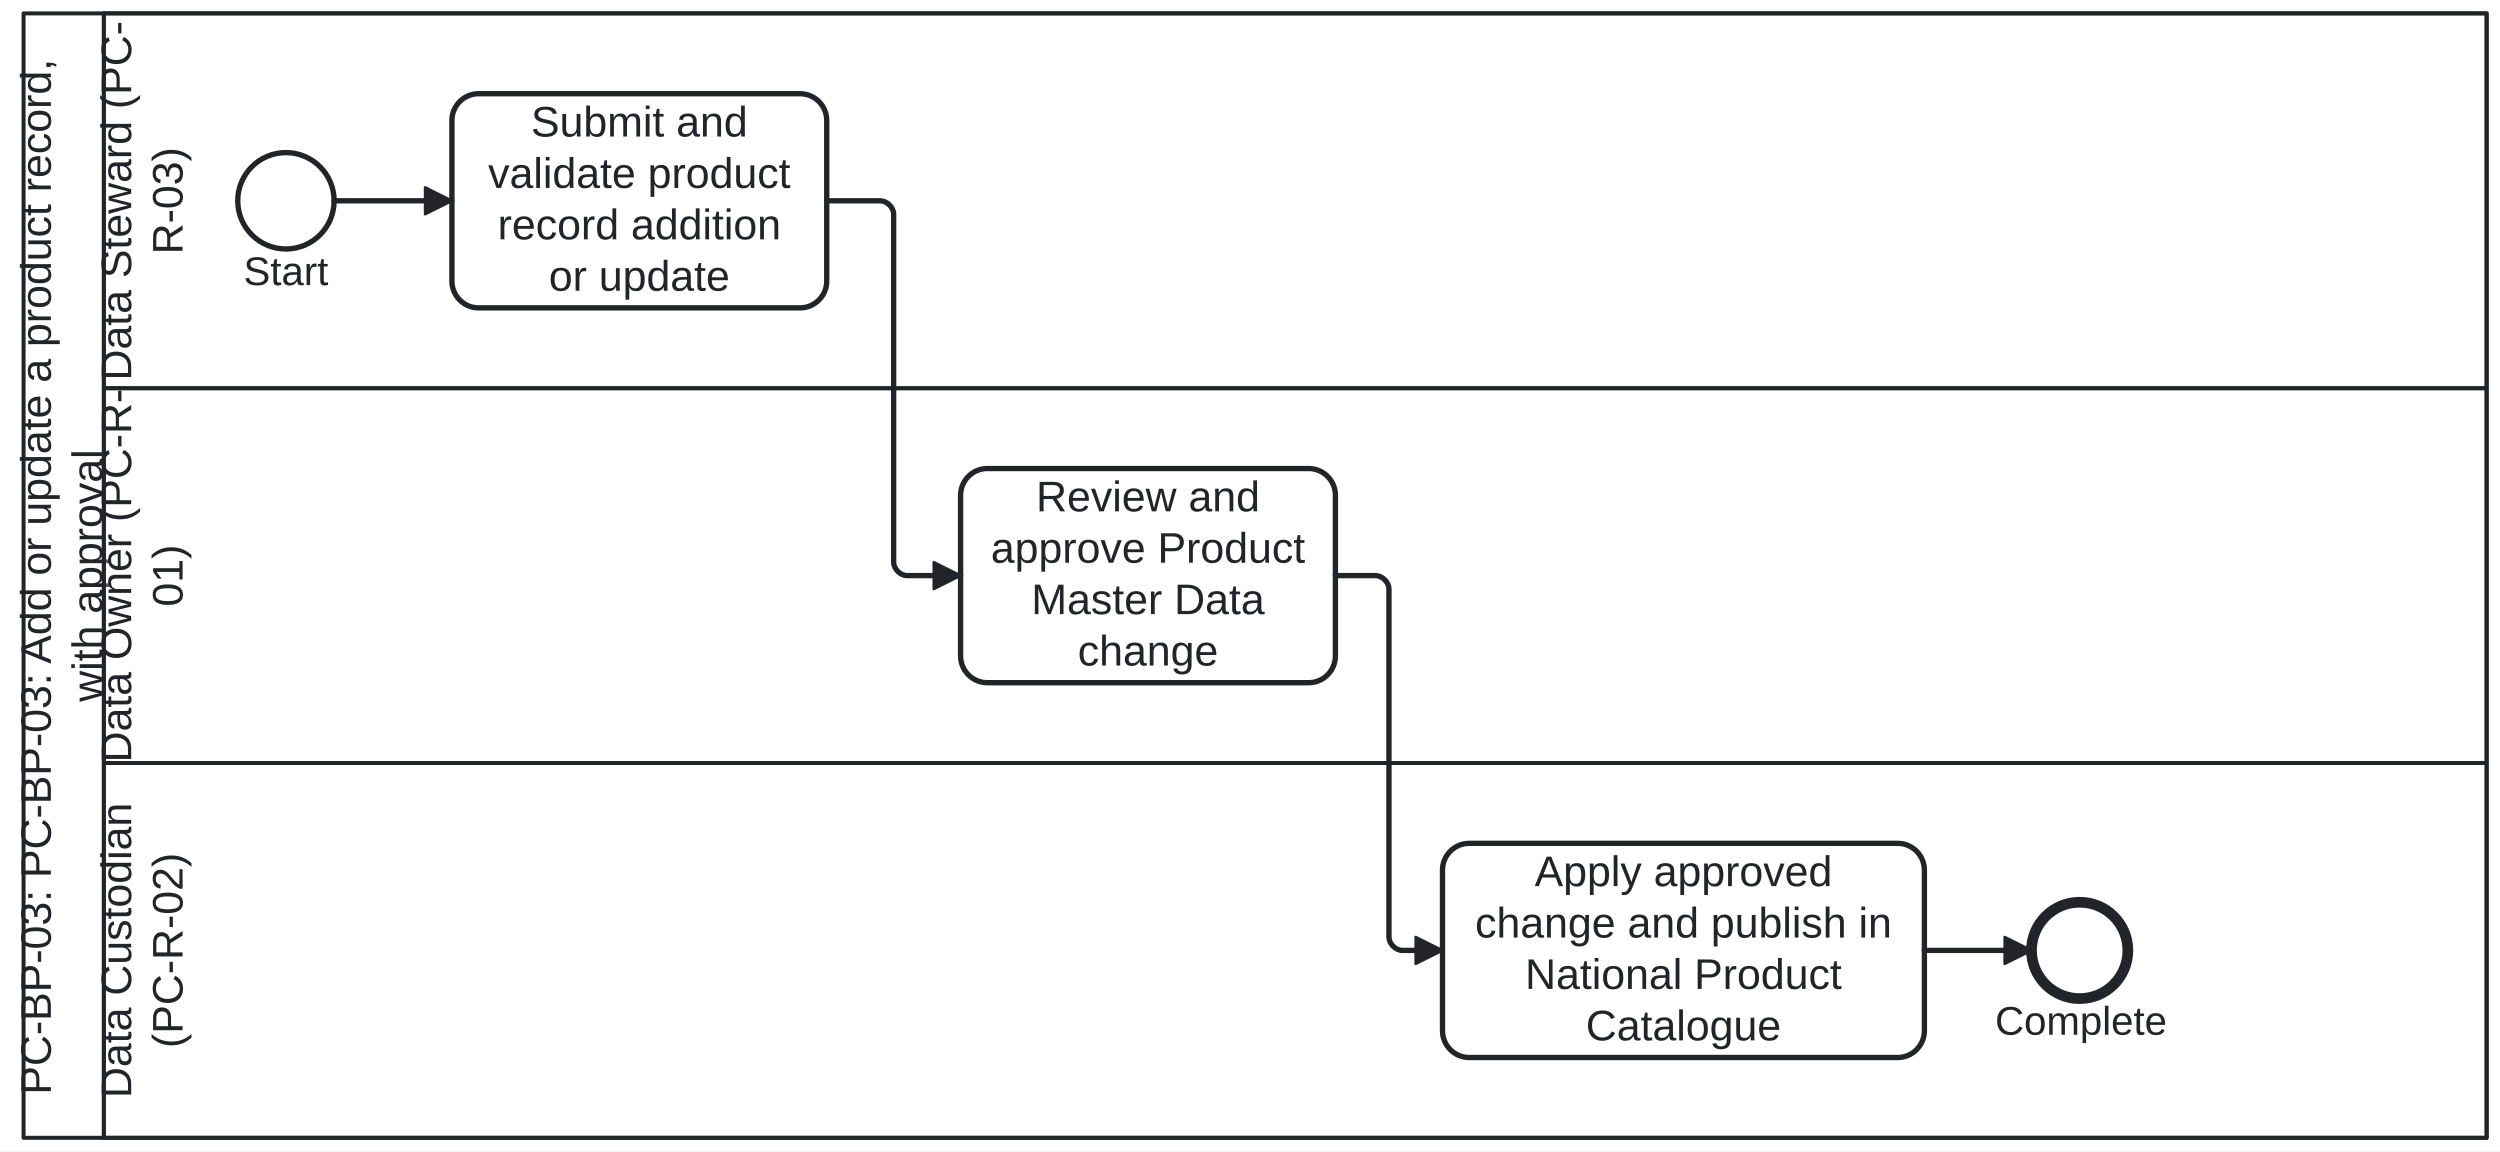
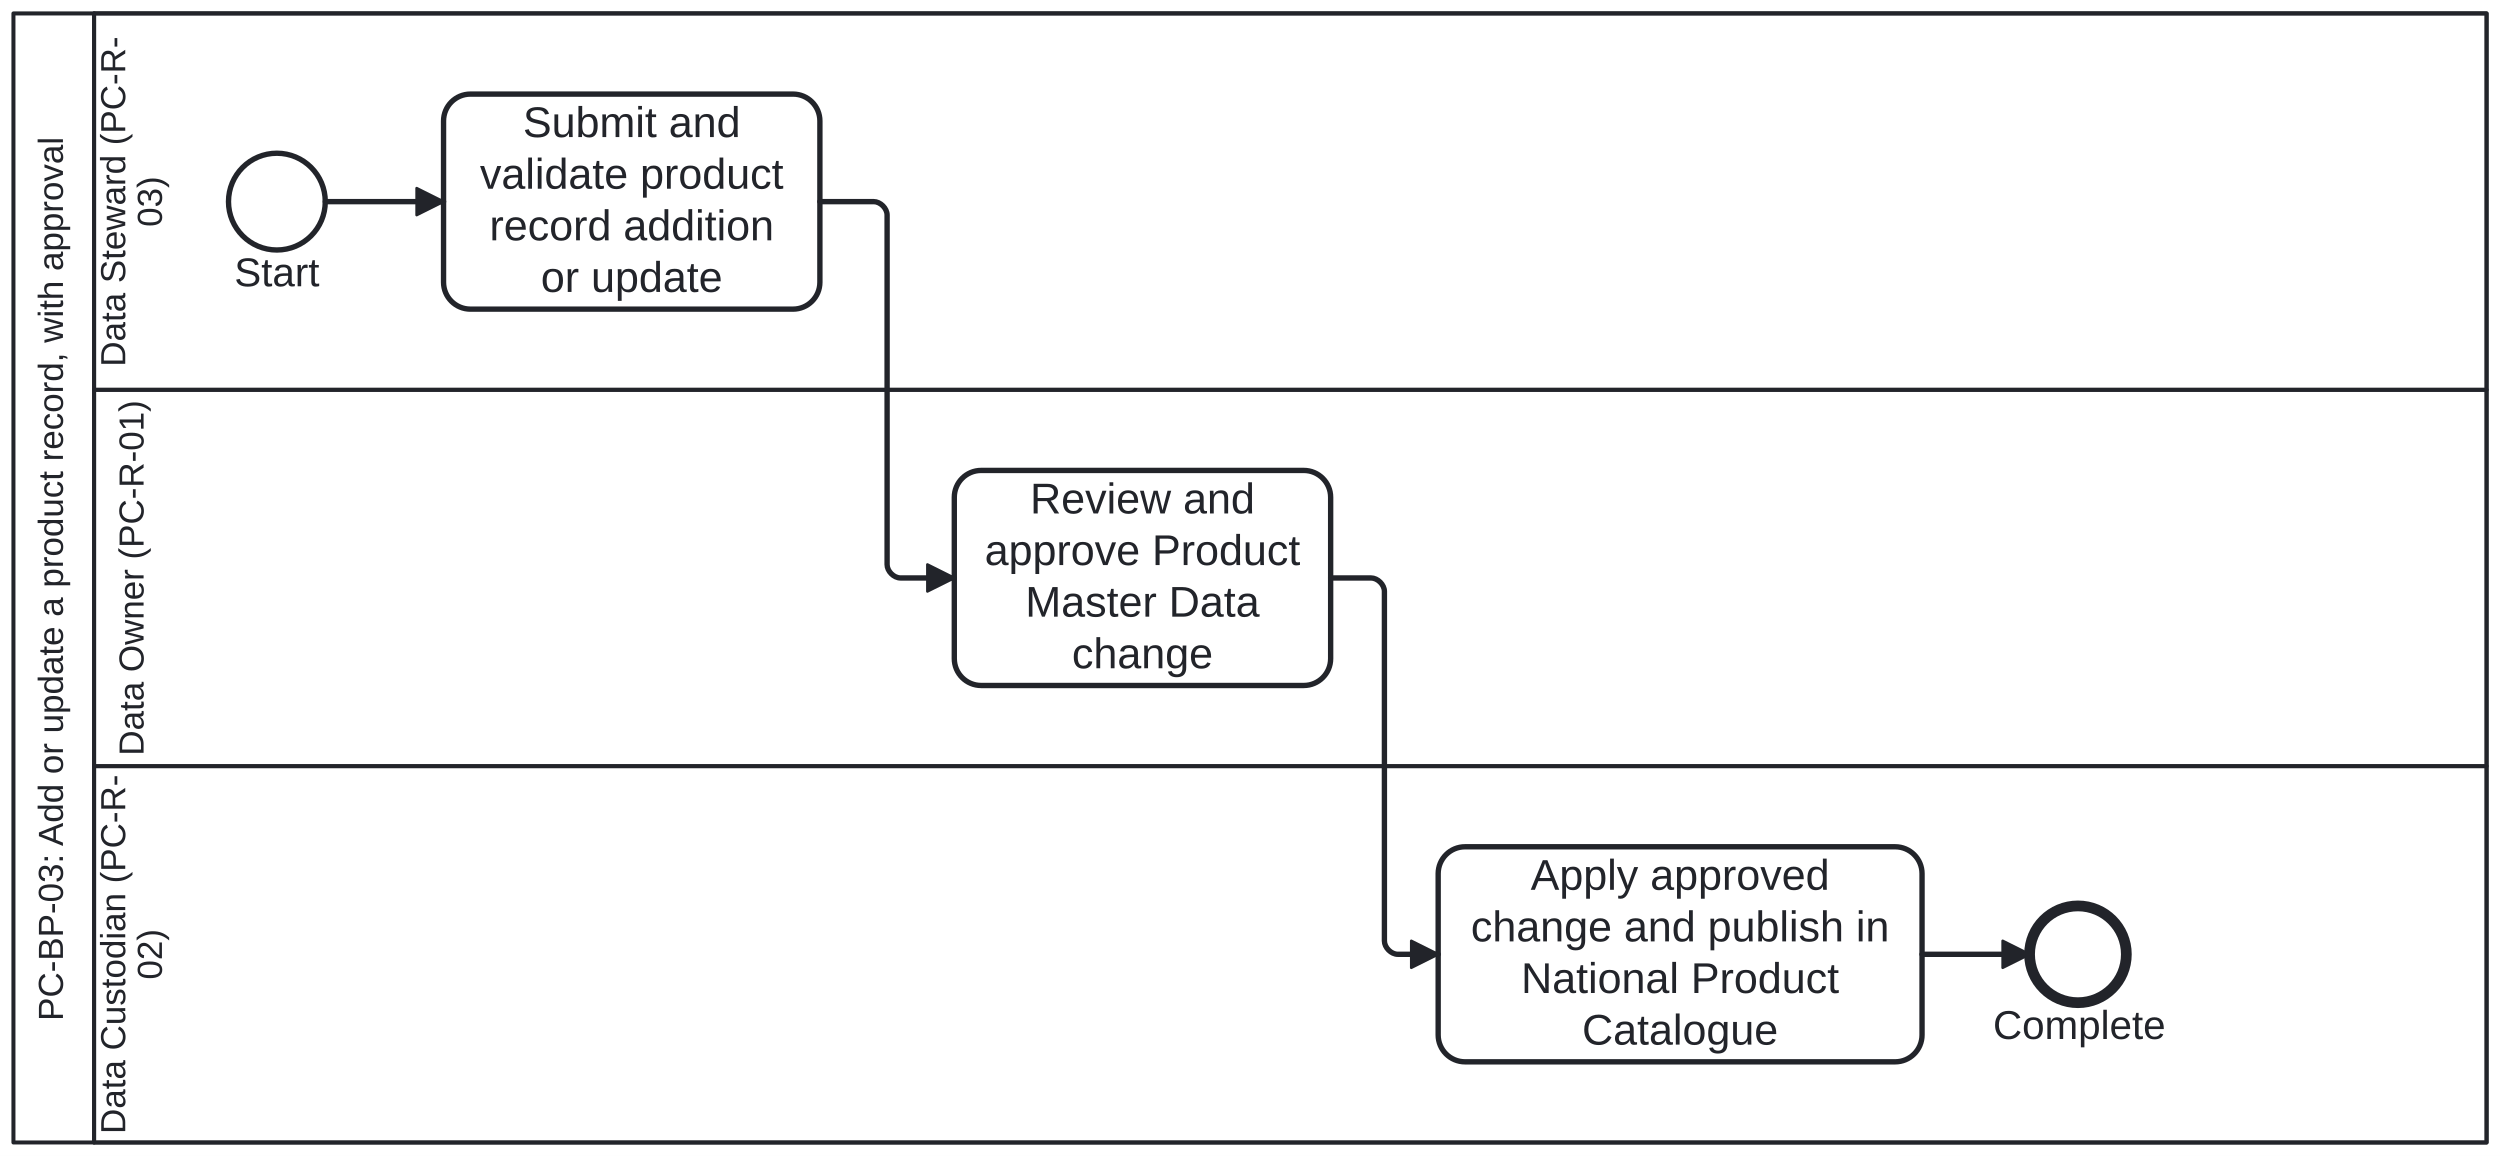
- <svg xmlns="http://www.w3.org/2000/svg" width="100%" style="max-width:100%;height:auto" viewBox="91.2 55 933.8 430" version="1.1">
-   <rect x="91.2" y="55" width="933.8" height="430" fill="#ffffff" />
+ <svg xmlns="http://www.w3.org/2000/svg" width="100%" style="max-width:100%;height:auto" viewBox="95 55 930 430" version="1.1">
+   <rect x="95" y="55" width="930" height="430" fill="#ffffff" />
  <g class="djs-group">
    <g class="djs-element djs-shape" data-element-id="Participant_PC_BP_03" style="display: block;" transform="matrix(1 0 0 1 100 60)">
      <g class="djs-visual">
        <rect x="0" y="0" width="920" height="420" rx="0" ry="0" style="stroke-linecap: round; stroke-linejoin: round; stroke: rgb(34, 36, 42); stroke-width: 1.5px; fill: white; fill-opacity: 0.95;" />
        <path style="fill: none; stroke-linecap: round; stroke-linejoin: round; stroke: rgb(34, 36, 42); stroke-width: 1.5px;" d="M30,0L30,420" />
-         <text lineHeight="1.2" class="djs-label" style="font-family: Arial, sans-serif; font-size: 16px; font-weight: normal; fill: rgb(34, 36, 42);" transform="matrix(-1.83697e-16 -1 1 -1.83697e-16 0 420)">
-           <tspan x="16.125" y="10.2">PC-BP-03: PC-BP-03: Add or update a product record, </tspan>
-           <tspan x="162.863" y="29.4">with approval</tspan>
+         <text lineHeight="1.05" class="djs-label" transform="matrix(-1.83697e-16 -1 1 -1.83697e-16 0 420)" style="font-family: Arial, sans-serif; font-size: 13px; font-weight: normal; fill: rgb(34, 36, 42);">
+           <tspan x="45.243" y="18.413">PC-BP-03: Add or update a product record, with approval</tspan>
        </text>
      </g>
      <rect class="djs-hit djs-hit-all" x="0" y="0" width="920" height="420" style="fill: none; stroke-opacity: 0; stroke: white; stroke-width: 15px;" />
    </g>
    <g class="djs-children">
      <g class="djs-group">
        <g class="djs-element djs-shape" data-element-id="Lane_3" style="display: block;" transform="matrix(1 0 0 1 130 340)">
          <g class="djs-visual">
            <rect x="0" y="0" width="890" height="140" rx="0" ry="0" style="stroke-linecap: round; stroke-linejoin: round; stroke: rgb(34, 36, 42); stroke-width: 1.5px; fill: white; fill-opacity: 0.25;" />
-             <text lineHeight="1.2" class="djs-label" style="font-family: Arial, sans-serif; font-size: 16px; font-weight: normal; fill: rgb(34, 36, 42);" transform="matrix(-1.83697e-16 -1 1 -1.83697e-16 0 140)">
-               <tspan x="14.855" y="10.2">Data Custodian </tspan>
-               <tspan x="33.555" y="29.4">(PC-R-02)</tspan>
+             <text lineHeight="1.05" class="djs-label" transform="matrix(-1.83697e-16 -1 1 -1.83697e-16 0 140)" style="font-family: Arial, sans-serif; font-size: 13px; font-weight: normal; fill: rgb(34, 36, 42);">
+               <tspan x="3.172" y="11.588">Data Custodian (PC-R-</tspan>
+               <tspan x="60.605" y="25.238">02)</tspan>
            </text>
          </g>
          <rect class="djs-hit djs-hit-all" x="0" y="0" width="890" height="140" style="fill: none; stroke-opacity: 0; stroke: white; stroke-width: 15px;" />
        </g>
      </g>
      <g class="djs-group">
        <g class="djs-element djs-shape" data-element-id="Lane_2" style="display: block;" transform="matrix(1 0 0 1 130 200)">
          <g class="djs-visual">
            <rect x="0" y="0" width="890" height="140" rx="0" ry="0" style="stroke-linecap: round; stroke-linejoin: round; stroke: rgb(34, 36, 42); stroke-width: 1.5px; fill: white; fill-opacity: 0.25;" />
-             <text lineHeight="1.2" class="djs-label" style="font-family: Arial, sans-serif; font-size: 16px; font-weight: normal; fill: rgb(34, 36, 42);" transform="matrix(-1.83697e-16 -1 1 -1.83697e-16 0 140)">
-               <tspan x="0.211" y="10.2">Data Owner (PC-R-</tspan>
-               <tspan x="58.438" y="29.4">01)</tspan>
+             <text lineHeight="1.05" class="djs-label" transform="matrix(-1.83697e-16 -1 1 -1.83697e-16 0 140)" style="font-family: Arial, sans-serif; font-size: 13px; font-weight: normal; fill: rgb(34, 36, 42);">
+               <tspan x="3.902" y="18.413">Data Owner (PC-R-01)</tspan>
            </text>
          </g>
          <rect class="djs-hit djs-hit-all" x="0" y="0" width="890" height="140" style="fill: none; stroke-opacity: 0; stroke: white; stroke-width: 15px;" />
        </g>
      </g>
      <g class="djs-group">
        <g class="djs-element djs-shape" data-element-id="Lane_1" style="display: block;" transform="matrix(1 0 0 1 130 60)">
          <g class="djs-visual">
            <rect x="0" y="0" width="890" height="140" rx="0" ry="0" style="stroke-linecap: round; stroke-linejoin: round; stroke: rgb(34, 36, 42); stroke-width: 1.5px; fill: white; fill-opacity: 0.25;" />
-             <text lineHeight="1.2" class="djs-label" style="font-family: Arial, sans-serif; font-size: 16px; font-weight: normal; fill: rgb(34, 36, 42);" transform="matrix(-1.83697e-16 -1 1 -1.83697e-16 0 140)">
-               <tspan x="2.867" y="10.2">Data Steward (PC-</tspan>
-               <tspan x="49.996" y="29.4">R-03)</tspan>
+             <text lineHeight="1.05" class="djs-label" transform="matrix(-1.83697e-16 -1 1 -1.83697e-16 0 140)" style="font-family: Arial, sans-serif; font-size: 13px; font-weight: normal; fill: rgb(34, 36, 42);">
+               <tspan x="8.596" y="11.588">Data Steward (PC-R-</tspan>
+               <tspan x="60.605" y="25.238">03)</tspan>
            </text>
          </g>
          <rect class="djs-hit djs-hit-all" x="0" y="0" width="890" height="140" style="fill: none; stroke-opacity: 0; stroke: white; stroke-width: 15px;" />
        </g>
      </g>
      <g class="djs-group">
        <g class="djs-element djs-shape" data-element-id="StartEvent_1" style="display: block;" transform="matrix(1 0 0 1 180 112)">
          <g class="djs-visual">
            <circle cx="18" cy="18" r="18" style="stroke-linecap: round; stroke-linejoin: round; stroke: rgb(34, 36, 42); stroke-width: 2px; fill: white; fill-opacity: 0.95;" />
          </g>
          <rect class="djs-hit djs-hit-all" x="0" y="0" width="36" height="36" style="fill: none; stroke-opacity: 0; stroke: white; stroke-width: 15px;" />
        </g>
      </g>
      <g class="djs-group">
        <g class="djs-element djs-shape" data-element-id="StartEvent_1_label" style="display: block;" transform="matrix(1 0 0 1 182 148)">
          <g class="djs-visual">
            <text lineHeight="1.2" class="djs-label" style="font-family: Arial, sans-serif; font-size: 15px; font-weight: normal; fill: rgb(34, 36, 42);">
              <tspan x="0.161" y="13.5">Start</tspan>
            </text>
          </g>
          <rect class="djs-hit djs-hit-all" x="0" y="0" width="32" height="18" style="fill: none; stroke-opacity: 0; stroke: white; stroke-width: 15px;" />
        </g>
      </g>
      <g class="djs-group">
        <g class="djs-element djs-shape" data-element-id="Task_1" style="display: block;" transform="matrix(1 0 0 1 260 90)">
          <g class="djs-visual">
            <rect x="0" y="0" width="140" height="80" rx="10" ry="10" style="stroke-linecap: round; stroke-linejoin: round; stroke: rgb(34, 36, 42); stroke-width: 2px; fill: white; fill-opacity: 0.95;" />
            <text lineHeight="1.2" class="djs-label" style="font-family: Arial, sans-serif; font-size: 16px; font-weight: normal; fill: rgb(34, 36, 42);">
              <tspan x="29.531" y="16">Submit and </tspan>
              <tspan x="13.52" y="35.2">validate product </tspan>
              <tspan x="17.078" y="54.4">record addition </tspan>
              <tspan x="36.195" y="73.6">or update</tspan>
            </text>
          </g>
          <rect class="djs-hit djs-hit-all" x="0" y="0" width="140" height="80" style="fill: none; stroke-opacity: 0; stroke: white; stroke-width: 15px;" />
        </g>
      </g>
      <g class="djs-group">
        <g class="djs-element djs-shape" data-element-id="Task_2" style="display: block;" transform="matrix(1 0 0 1 450 230)">
          <g class="djs-visual">
            <rect x="0" y="0" width="140" height="80" rx="10" ry="10" style="stroke-linecap: round; stroke-linejoin: round; stroke: rgb(34, 36, 42); stroke-width: 2px; fill: white; fill-opacity: 0.95;" />
            <text lineHeight="1.2" class="djs-label" style="font-family: Arial, sans-serif; font-size: 16px; font-weight: normal; fill: rgb(34, 36, 42);">
              <tspan x="28.199" y="16">Review and </tspan>
              <tspan x="11.297" y="35.2">approve Product </tspan>
              <tspan x="26.43" y="54.4">Master Data </tspan>
              <tspan x="43.754" y="73.6">change</tspan>
            </text>
          </g>
          <rect class="djs-hit djs-hit-all" x="0" y="0" width="140" height="80" style="fill: none; stroke-opacity: 0; stroke: white; stroke-width: 15px;" />
        </g>
      </g>
      <g class="djs-group">
        <g class="djs-element djs-shape" data-element-id="Task_3" style="display: block;" transform="matrix(1 0 0 1 630 370)">
          <g class="djs-visual">
            <rect x="0" y="0" width="180" height="80" rx="10" ry="10" style="stroke-linecap: round; stroke-linejoin: round; stroke: rgb(34, 36, 42); stroke-width: 2px; fill: white; fill-opacity: 0.95;" />
            <text lineHeight="1.2" class="djs-label" style="font-family: Arial, sans-serif; font-size: 16px; font-weight: normal; fill: rgb(34, 36, 42);">
              <tspan x="34.406" y="16">Apply approved </tspan>
              <tspan x="12.16" y="35.2">change and publish in </tspan>
              <tspan x="30.855" y="54.4">National Product </tspan>
              <tspan x="53.527" y="73.6">Catalogue</tspan>
            </text>
          </g>
          <rect class="djs-hit djs-hit-all" x="0" y="0" width="180" height="80" style="fill: none; stroke-opacity: 0; stroke: white; stroke-width: 15px;" />
        </g>
      </g>
      <g class="djs-group">
        <g class="djs-element djs-shape" data-element-id="EndEvent_1" style="display: block;" transform="matrix(1 0 0 1 850 392)">
          <g class="djs-visual">
            <circle cx="18" cy="18" r="18" style="stroke-linecap: round; stroke-linejoin: round; stroke: rgb(34, 36, 42); stroke-width: 4px; fill: white; fill-opacity: 0.95;" />
          </g>
          <rect class="djs-hit djs-hit-all" x="0" y="0" width="36" height="36" style="fill: none; stroke-opacity: 0; stroke: white; stroke-width: 15px;" />
        </g>
      </g>
      <g class="djs-group">
        <g class="djs-element djs-shape" data-element-id="EndEvent_1_label" style="display: block;" transform="matrix(1 0 0 1 836 428)">
          <g class="djs-visual">
            <text lineHeight="1.2" class="djs-label" style="font-family: Arial, sans-serif; font-size: 15px; font-weight: normal; fill: rgb(34, 36, 42);">
              <tspan x="0.402" y="13.5">Complete</tspan>
            </text>
          </g>
          <rect class="djs-hit djs-hit-all" x="0" y="0" width="65" height="18" style="fill: none; stroke-opacity: 0; stroke: white; stroke-width: 15px;" />
        </g>
      </g>
      <g class="djs-group">
        <g class="djs-element djs-connection" data-element-id="Flow_0" style="display: block;">
          <g class="djs-visual">
            <defs>
              <marker id="bpmn-marker-1" viewBox="0 0 20 20" refX="11" refY="10" markerWidth="10" markerHeight="10" orient="auto">
                <path d="M 1 5 L 11 10 L 1 15 Z" style="stroke-linecap: round; stroke-linejoin: round; stroke: rgb(34, 36, 42); stroke-width: 1px; fill: rgb(34, 36, 42);" />
              </marker>
            </defs>
            <path data-corner-radius="5" style="fill: none; stroke-linecap: round; stroke-linejoin: round; stroke: rgb(34, 36, 42); stroke-width: 2px; marker-end: url('#bpmn-marker-1');" d="M216,130L260,130" />
          </g>
          <path d="M216,130L260,130" class="djs-hit djs-hit-stroke" style="fill: none; stroke-opacity: 0; stroke: white; stroke-width: 15px;" />
        </g>
      </g>
      <g class="djs-group">
        <g class="djs-element djs-connection" data-element-id="Flow_1" style="display: block;">
          <g class="djs-visual">
            <defs>
              <marker id="bpmn-marker-2" viewBox="0 0 20 20" refX="11" refY="10" markerWidth="10" markerHeight="10" orient="auto">
                <path d="M 1 5 L 11 10 L 1 15 Z" style="stroke-linecap: round; stroke-linejoin: round; stroke: rgb(34, 36, 42); stroke-width: 1px; fill: rgb(34, 36, 42);" />
              </marker>
            </defs>
            <path data-corner-radius="5" style="fill: none; stroke-linecap: round; stroke-linejoin: round; stroke: rgb(34, 36, 42); stroke-width: 2px; marker-end: url('#bpmn-marker-2');" d="M400,130L420,130C422.5,130,425,132.5,425,135L425,265C425,267.5,427.5,270,430,270L450,270" />
          </g>
          <path d="M400,130L425,130L425,270L450,270" class="djs-hit djs-hit-stroke" style="fill: none; stroke-opacity: 0; stroke: white; stroke-width: 15px;" />
        </g>
      </g>
      <g class="djs-group">
        <g class="djs-element djs-connection" data-element-id="Flow_2" style="display: block;">
          <g class="djs-visual">
            <defs>
              <marker id="bpmn-marker-3" viewBox="0 0 20 20" refX="11" refY="10" markerWidth="10" markerHeight="10" orient="auto">
                <path d="M 1 5 L 11 10 L 1 15 Z" style="stroke-linecap: round; stroke-linejoin: round; stroke: rgb(34, 36, 42); stroke-width: 1px; fill: rgb(34, 36, 42);" />
              </marker>
            </defs>
            <path data-corner-radius="5" style="fill: none; stroke-linecap: round; stroke-linejoin: round; stroke: rgb(34, 36, 42); stroke-width: 2px; marker-end: url('#bpmn-marker-3');" d="M590,270L605,270C607.5,270,610,272.5,610,275L610,405C610,407.5,612.5,410,615,410L630,410" />
          </g>
          <path d="M590,270L610,270L610,410L630,410" class="djs-hit djs-hit-stroke" style="fill: none; stroke-opacity: 0; stroke: white; stroke-width: 15px;" />
        </g>
      </g>
      <g class="djs-group">
        <g class="djs-element djs-connection" data-element-id="Flow_3" style="display: block;">
          <g class="djs-visual">
            <defs>
              <marker id="bpmn-marker-4" viewBox="0 0 20 20" refX="11" refY="10" markerWidth="10" markerHeight="10" orient="auto">
                <path d="M 1 5 L 11 10 L 1 15 Z" style="stroke-linecap: round; stroke-linejoin: round; stroke: rgb(34, 36, 42); stroke-width: 1px; fill: rgb(34, 36, 42);" />
              </marker>
            </defs>
            <path data-corner-radius="5" style="fill: none; stroke-linecap: round; stroke-linejoin: round; stroke: rgb(34, 36, 42); stroke-width: 2px; marker-end: url('#bpmn-marker-4');" d="M810,410L850,410" />
          </g>
          <path d="M810,410L850,410" class="djs-hit djs-hit-stroke" style="fill: none; stroke-opacity: 0; stroke: white; stroke-width: 15px;" />
        </g>
      </g>
    </g>
  </g>
</svg>
